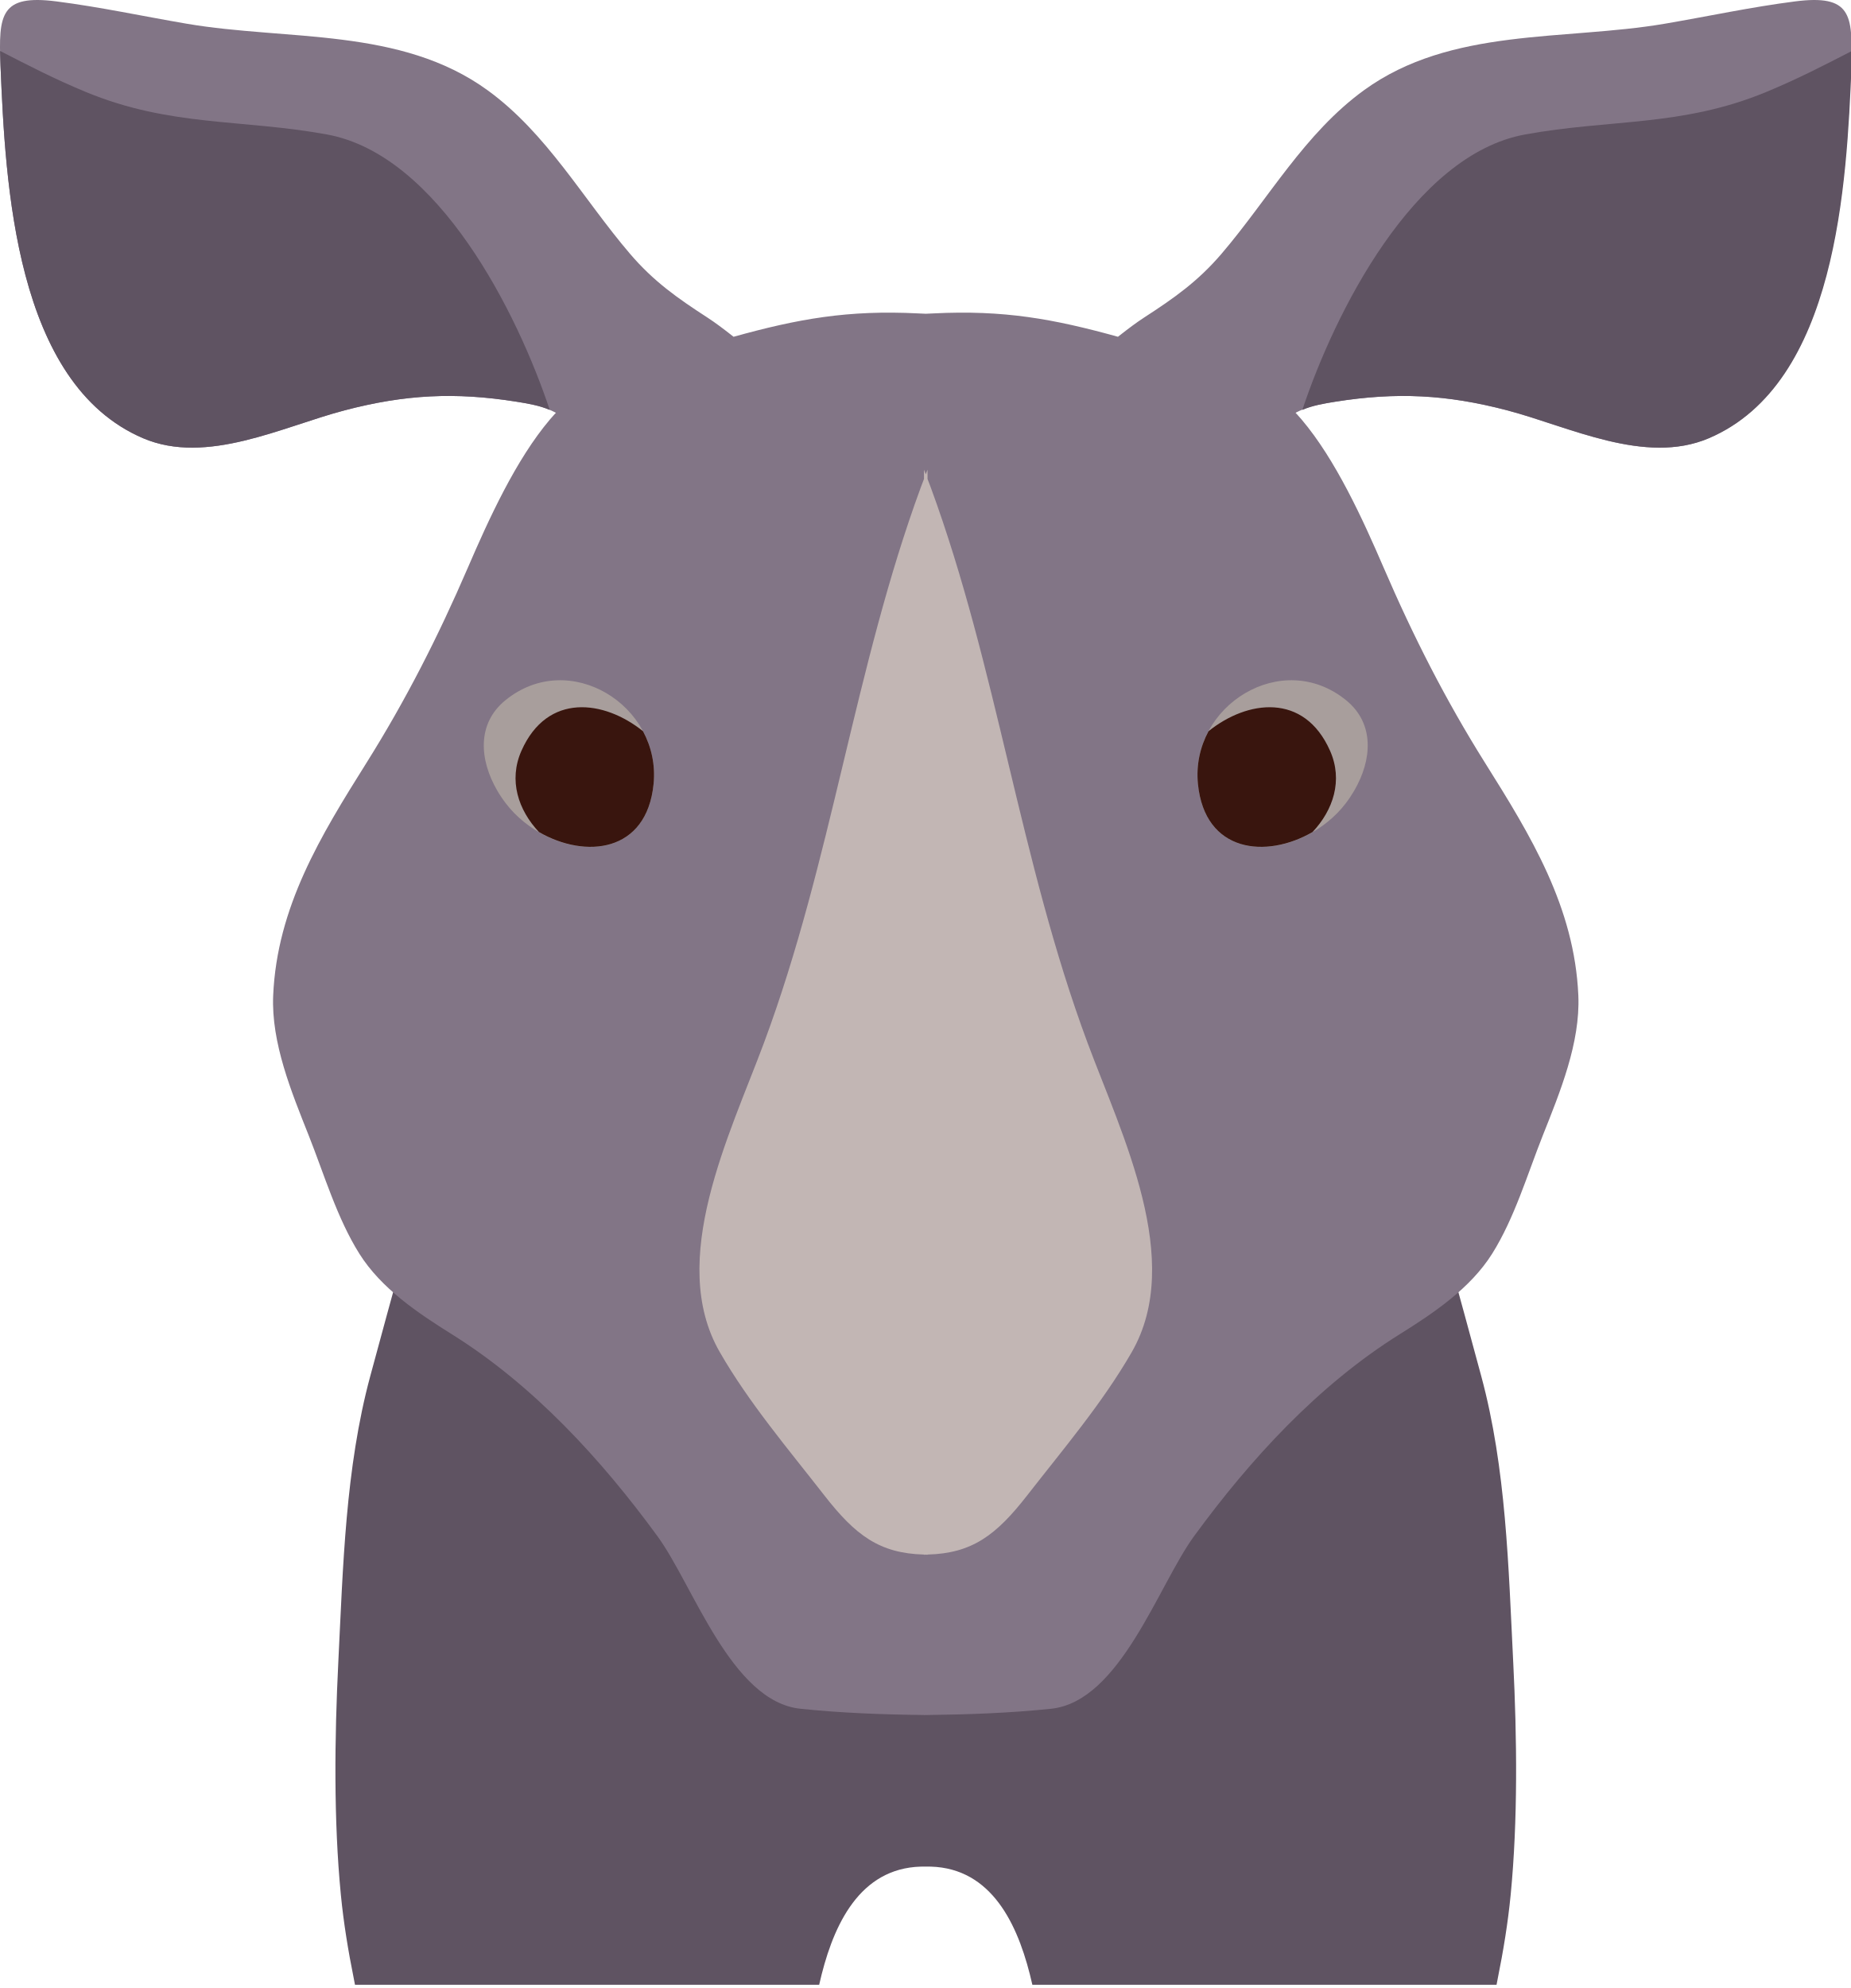
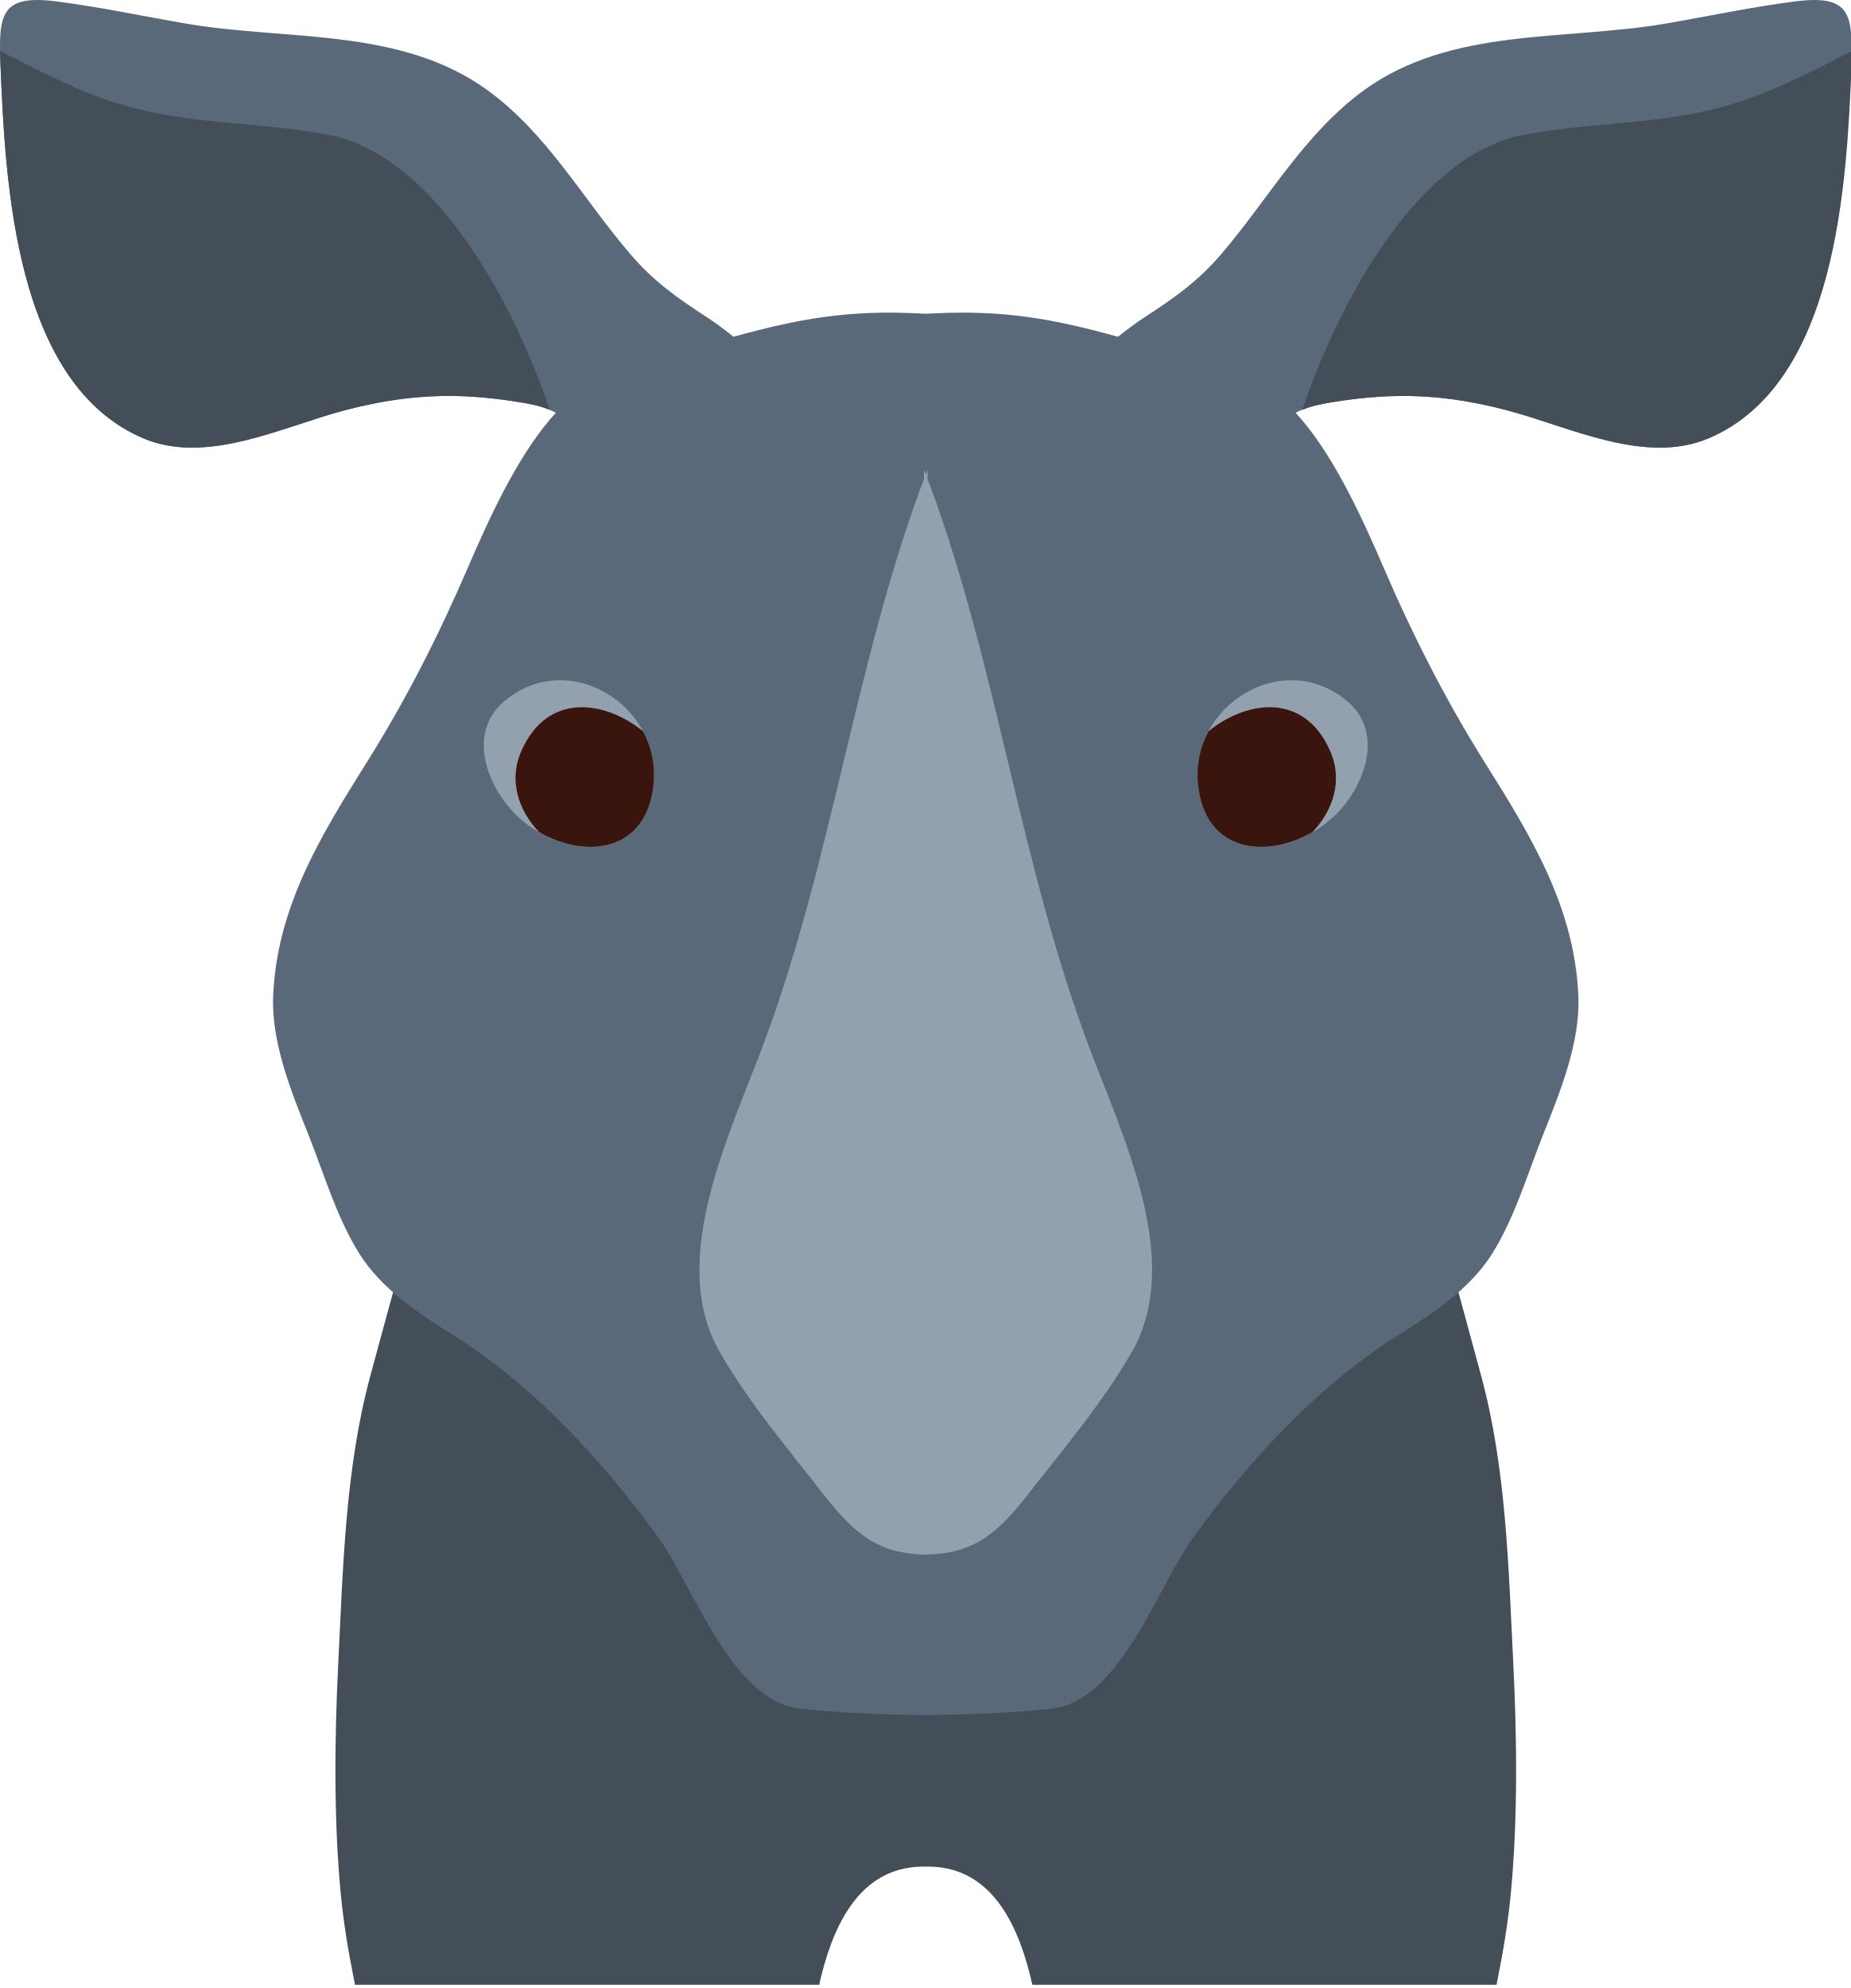
<svg xmlns="http://www.w3.org/2000/svg" width="203" height="218" viewBox="0 0 203 218">
-   <path fill="#5F5362" d="M165.957 182.283c-.519-10.448-.773-21.276-3.504-31.369-1.227-4.541-2.453-9.072-3.731-13.6-1.08-3.826-3.811-7.753-3.664-11.817l-8.16-19.382c-2.26 11.701-22.77 16.531-31.887 20.816-4.408 2.071-8.98 4.155-13.482 6.42-4.502-2.265-9.074-4.349-13.482-6.42-9.117-4.285-29.627-9.115-31.887-20.816l-8.16 19.382c.146 4.064-2.584 7.991-3.664 11.817-1.277 4.527-2.504 9.059-3.732 13.6-2.728 10.093-2.982 20.921-3.502 31.369-.412 8.277-.516 17.326.281 25.502.305 3.118.81 6.167 1.418 9.18l.131.681h50.908c1.371-6.101 4.096-12.352 10.516-12.921.406-.036.793-.041 1.174-.039.381-.002.768.003 1.172.039 6.422.569 9.146 6.82 10.518 12.921h50.908l.131-.681c.607-3.013 1.113-6.061 1.418-9.18.797-8.176.693-17.225.281-25.502z" />
-   <path fill="#827586" d="M162.879 83.673c-4.346-6.924-7.889-13.905-11.127-21.414-2.299-5.334-5.277-11.861-9.002-16.254-5.289-6.238-12.721-7.012-20.061-9.053-7.184-1.998-12.627-2.975-20.336-2.584l-.824.037-.824-.037c-7.709-.391-13.152.586-20.336 2.584-7.34 2.041-14.771 2.814-20.061 9.053-3.725 4.393-6.703 10.92-9.002 16.254-3.238 7.509-6.781 14.49-11.127 21.414-5.012 7.979-9.797 15.797-10.219 25.487-.227 5.192 2.012 10.601 3.894 15.343 1.697 4.278 3.111 9.082 5.559 12.979 2.393 3.811 6.449 6.524 10.125 8.819 8.94 5.581 16.385 13.697 22.563 22.15 3.938 5.388 8.09 18.135 15.682 18.928 4.502.471 9.027.631 13.551.685v.007l.195-.003.195.003v-.007c4.523-.055 9.049-.215 13.551-.685 7.592-.793 11.744-13.54 15.682-18.928 6.178-8.453 13.623-16.569 22.563-22.15 3.676-2.295 7.732-5.009 10.125-8.819 2.447-3.897 3.861-8.701 5.559-12.979 1.883-4.742 4.121-10.15 3.894-15.343-.422-9.69-5.207-17.509-10.219-25.487zM69.078 27.812c-5.146-6.023-9.096-13.195-15.619-17.926-9.531-6.913-21.963-5.408-32.969-7.283-4.809-.819-9.461-1.83-14.303-2.449-6.121-.783-6.365 1.407-6.133 7.023.539 12.928 1.563 34.863 15.635 40.877 6.992 2.987 15.293-1.273 22.117-3.061 6.609-1.731 12.096-2.014 18.818-.947 2.375.376 4.029.707 5.953 2.326 1.676 1.408 2.826 4.568 5.127 5.004 2.897.549 8.914-2.928 11.588-4.164 2.389-1.105 5.406-2.065 7.471-3.323l1.699-2.72c-4.588-.709-7.234-3.978-10.896-6.358-3.266-2.119-5.877-3.943-8.488-6.999zM196.871.154c-4.842.619-9.496 1.63-14.303 2.449-11.006 1.875-23.438.37-32.969 7.283-6.523 4.731-10.473 11.902-15.619 17.926-2.611 3.056-5.223 4.88-8.488 6.999-3.662 2.38-6.309 5.649-10.896 6.358l1.699 2.72c2.064 1.258 5.082 2.218 7.471 3.323 2.674 1.236 8.691 4.713 11.588 4.164 2.301-.435 3.451-3.596 5.125-5.004 1.926-1.619 3.58-1.95 5.955-2.326 6.723-1.066 12.209-.784 18.818.947 6.822 1.787 15.125 6.048 22.117 3.061 14.072-6.014 15.096-27.949 15.635-40.877.232-5.616-.012-7.806-6.133-7.023z" />
-   <path fill="#5F5362" d="M35.871 14.748c-9.326-1.707-17.17-.827-26.42-4.647-3.426-1.413-6.385-2.941-9.443-4.518.008.5.023 1.024.047 1.595.539 12.928 1.563 34.863 15.635 40.877 6.992 2.987 15.293-1.273 22.117-3.061 6.609-1.731 12.096-2.014 18.818-.947 1.406.223 2.561.435 3.666.904-3.531-10.604-12.191-27.966-24.42-30.203zM167.246 14.748c9.328-1.707 17.172-.827 26.422-4.647 3.426-1.413 6.385-2.941 9.443-4.518-.008.5-.023 1.024-.047 1.595-.539 12.928-1.563 34.863-15.635 40.877-6.992 2.987-15.295-1.273-22.117-3.061-6.609-1.731-12.096-2.014-18.818-.947-1.406.223-2.561.435-3.666.904 3.531-10.604 12.191-27.966 24.418-30.203z" />
-   <path fill="#A89E9C" d="M54.531 86.69c.281.481.596.952.94 1.401 4.527 5.943 15.254 7.519 16.209-2.131.846-8.571-9.24-14.912-16.273-9.154-3.133 2.565-2.824 6.533-.875 9.884z" />
+   <path fill="#444E59" d="M165.957 182.283c-.519-10.448-.773-21.276-3.504-31.369-1.227-4.541-2.453-9.072-3.731-13.6-1.08-3.826-3.811-7.753-3.664-11.817l-8.16-19.382c-2.26 11.701-22.77 16.531-31.887 20.816-4.408 2.071-8.98 4.155-13.482 6.42-4.502-2.265-9.074-4.349-13.482-6.42-9.117-4.285-29.627-9.115-31.887-20.816l-8.16 19.382c.146 4.064-2.584 7.991-3.664 11.817-1.277 4.527-2.504 9.059-3.732 13.6-2.728 10.093-2.982 20.921-3.502 31.369-.412 8.277-.516 17.326.281 25.502.305 3.118.81 6.167 1.418 9.18l.131.681h50.908c1.371-6.101 4.096-12.352 10.516-12.921.406-.036.793-.041 1.174-.039.381-.002.768.003 1.172.039 6.422.569 9.146 6.82 10.518 12.921h50.908l.131-.681c.607-3.013 1.113-6.061 1.418-9.18.797-8.176.693-17.225.281-25.502z" />
+   <path fill="#5A697A" d="M162.879 83.673c-4.346-6.924-7.889-13.905-11.127-21.414-2.299-5.334-5.277-11.861-9.002-16.254-5.289-6.238-12.721-7.012-20.061-9.053-7.184-1.998-12.627-2.975-20.336-2.584l-.824.037-.824-.037c-7.709-.391-13.152.586-20.336 2.584-7.34 2.041-14.771 2.814-20.061 9.053-3.725 4.393-6.703 10.92-9.002 16.254-3.238 7.509-6.781 14.49-11.127 21.414-5.012 7.979-9.797 15.797-10.219 25.487-.227 5.192 2.012 10.601 3.894 15.343 1.697 4.278 3.111 9.082 5.559 12.979 2.393 3.811 6.449 6.524 10.125 8.819 8.94 5.581 16.385 13.697 22.563 22.15 3.938 5.388 8.09 18.135 15.682 18.928 4.502.471 9.027.631 13.551.685v.007l.195-.003.195.003v-.007c4.523-.055 9.049-.215 13.551-.685 7.592-.793 11.744-13.54 15.682-18.928 6.178-8.453 13.623-16.569 22.563-22.15 3.676-2.295 7.732-5.009 10.125-8.819 2.447-3.897 3.861-8.701 5.559-12.979 1.883-4.742 4.121-10.15 3.894-15.343-.422-9.69-5.207-17.509-10.219-25.487zM69.078 27.812c-5.146-6.023-9.096-13.195-15.619-17.926-9.531-6.913-21.963-5.408-32.969-7.283-4.809-.819-9.461-1.83-14.303-2.449-6.121-.783-6.365 1.407-6.133 7.023.539 12.928 1.563 34.863 15.635 40.877 6.992 2.987 15.293-1.273 22.117-3.061 6.609-1.731 12.096-2.014 18.818-.947 2.375.376 4.029.707 5.953 2.326 1.676 1.408 2.826 4.568 5.127 5.004 2.897.549 8.914-2.928 11.588-4.164 2.389-1.105 5.406-2.065 7.471-3.323l1.699-2.72c-4.588-.709-7.234-3.978-10.896-6.358-3.266-2.119-5.877-3.943-8.488-6.999zM196.871.154c-4.842.619-9.496 1.63-14.303 2.449-11.006 1.875-23.438.37-32.969 7.283-6.523 4.731-10.473 11.902-15.619 17.926-2.611 3.056-5.223 4.88-8.488 6.999-3.662 2.38-6.309 5.649-10.896 6.358l1.699 2.72c2.064 1.258 5.082 2.218 7.471 3.323 2.674 1.236 8.691 4.713 11.588 4.164 2.301-.435 3.451-3.596 5.125-5.004 1.926-1.619 3.58-1.95 5.955-2.326 6.723-1.066 12.209-.784 18.818.947 6.822 1.787 15.125 6.048 22.117 3.061 14.072-6.014 15.096-27.949 15.635-40.877.232-5.616-.012-7.806-6.133-7.023z" />
+   <path fill="#444E59" d="M35.871 14.748c-9.326-1.707-17.17-.827-26.42-4.647-3.426-1.413-6.385-2.941-9.443-4.518.008.5.023 1.024.047 1.595.539 12.928 1.563 34.863 15.635 40.877 6.992 2.987 15.293-1.273 22.117-3.061 6.609-1.731 12.096-2.014 18.818-.947 1.406.223 2.561.435 3.666.904-3.531-10.604-12.191-27.966-24.42-30.203zM167.246 14.748c9.328-1.707 17.172-.827 26.422-4.647 3.426-1.413 6.385-2.941 9.443-4.518-.008.5-.023 1.024-.047 1.595-.539 12.928-1.563 34.863-15.635 40.877-6.992 2.987-15.295-1.273-22.117-3.061-6.609-1.731-12.096-2.014-18.818-.947-1.406.223-2.561.435-3.666.904 3.531-10.604 12.191-27.966 24.418-30.203z" />
+   <path fill="#93A1AF" d="M54.531 86.69c.281.481.596.952.94 1.401 4.527 5.943 15.254 7.519 16.209-2.131.846-8.571-9.24-14.912-16.273-9.154-3.133 2.565-2.824 6.533-.875 9.884z" />
  <path fill="#39150E" d="M57.19 82.322c-1.445 3.262-.338 6.521 1.918 8.918 5.066 2.936 11.822 2.291 12.572-5.279.207-2.111-.252-4.085-1.16-5.777-4.254-3.422-10.49-4.262-13.33 2.139z" />
-   <path fill="#A89E9C" d="M148.527 86.69c-.281.481-.596.952-.94 1.401-4.527 5.943-15.254 7.519-16.209-2.131-.846-8.571 9.24-14.912 16.273-9.154 3.133 2.565 2.824 6.533.875 9.884z" />
+   <path fill="#93A1AF" d="M148.527 86.69c-.281.481-.596.952-.94 1.401-4.527 5.943-15.254 7.519-16.209-2.131-.846-8.571 9.24-14.912 16.273-9.154 3.133 2.565 2.824 6.533.875 9.884z" />
  <path fill="#39150E" d="M145.867 82.322c1.447 3.262.34 6.521-1.918 8.918-5.064 2.936-11.82 2.291-12.57-5.279-.207-2.111.252-4.085 1.16-5.777 4.254-3.422 10.49-4.262 13.328 2.139z" />
-   <path fill="#C2B6B4" d="M119.272 114.351c-7.445-20.02-9.92-41.129-17.215-60.957l-.332-.867v-1.022l-.195.512-.195-.512v1.022l-.332.867c-7.295 19.828-9.77 40.938-17.215 60.957-3.756 10.098-10.646 23.852-4.844 33.928 3.223 5.594 7.484 10.594 11.467 15.709 3.394 4.357 6.033 6.354 10.924 6.481v.021l.195-.011.195.011v-.021c4.891-.127 7.529-2.124 10.922-6.481 3.984-5.115 8.246-10.115 11.469-15.709 5.803-10.076-1.09-23.83-4.844-33.928z" />
+   <path fill="#93A1AF" d="M119.272 114.351c-7.445-20.02-9.92-41.129-17.215-60.957l-.332-.867v-1.022l-.195.512-.195-.512v1.022l-.332.867c-7.295 19.828-9.77 40.938-17.215 60.957-3.756 10.098-10.646 23.852-4.844 33.928 3.223 5.594 7.484 10.594 11.467 15.709 3.394 4.357 6.033 6.354 10.924 6.481v.021l.195-.011.195.011v-.021c4.891-.127 7.529-2.124 10.922-6.481 3.984-5.115 8.246-10.115 11.469-15.709 5.803-10.076-1.09-23.83-4.844-33.928z" />
</svg>
